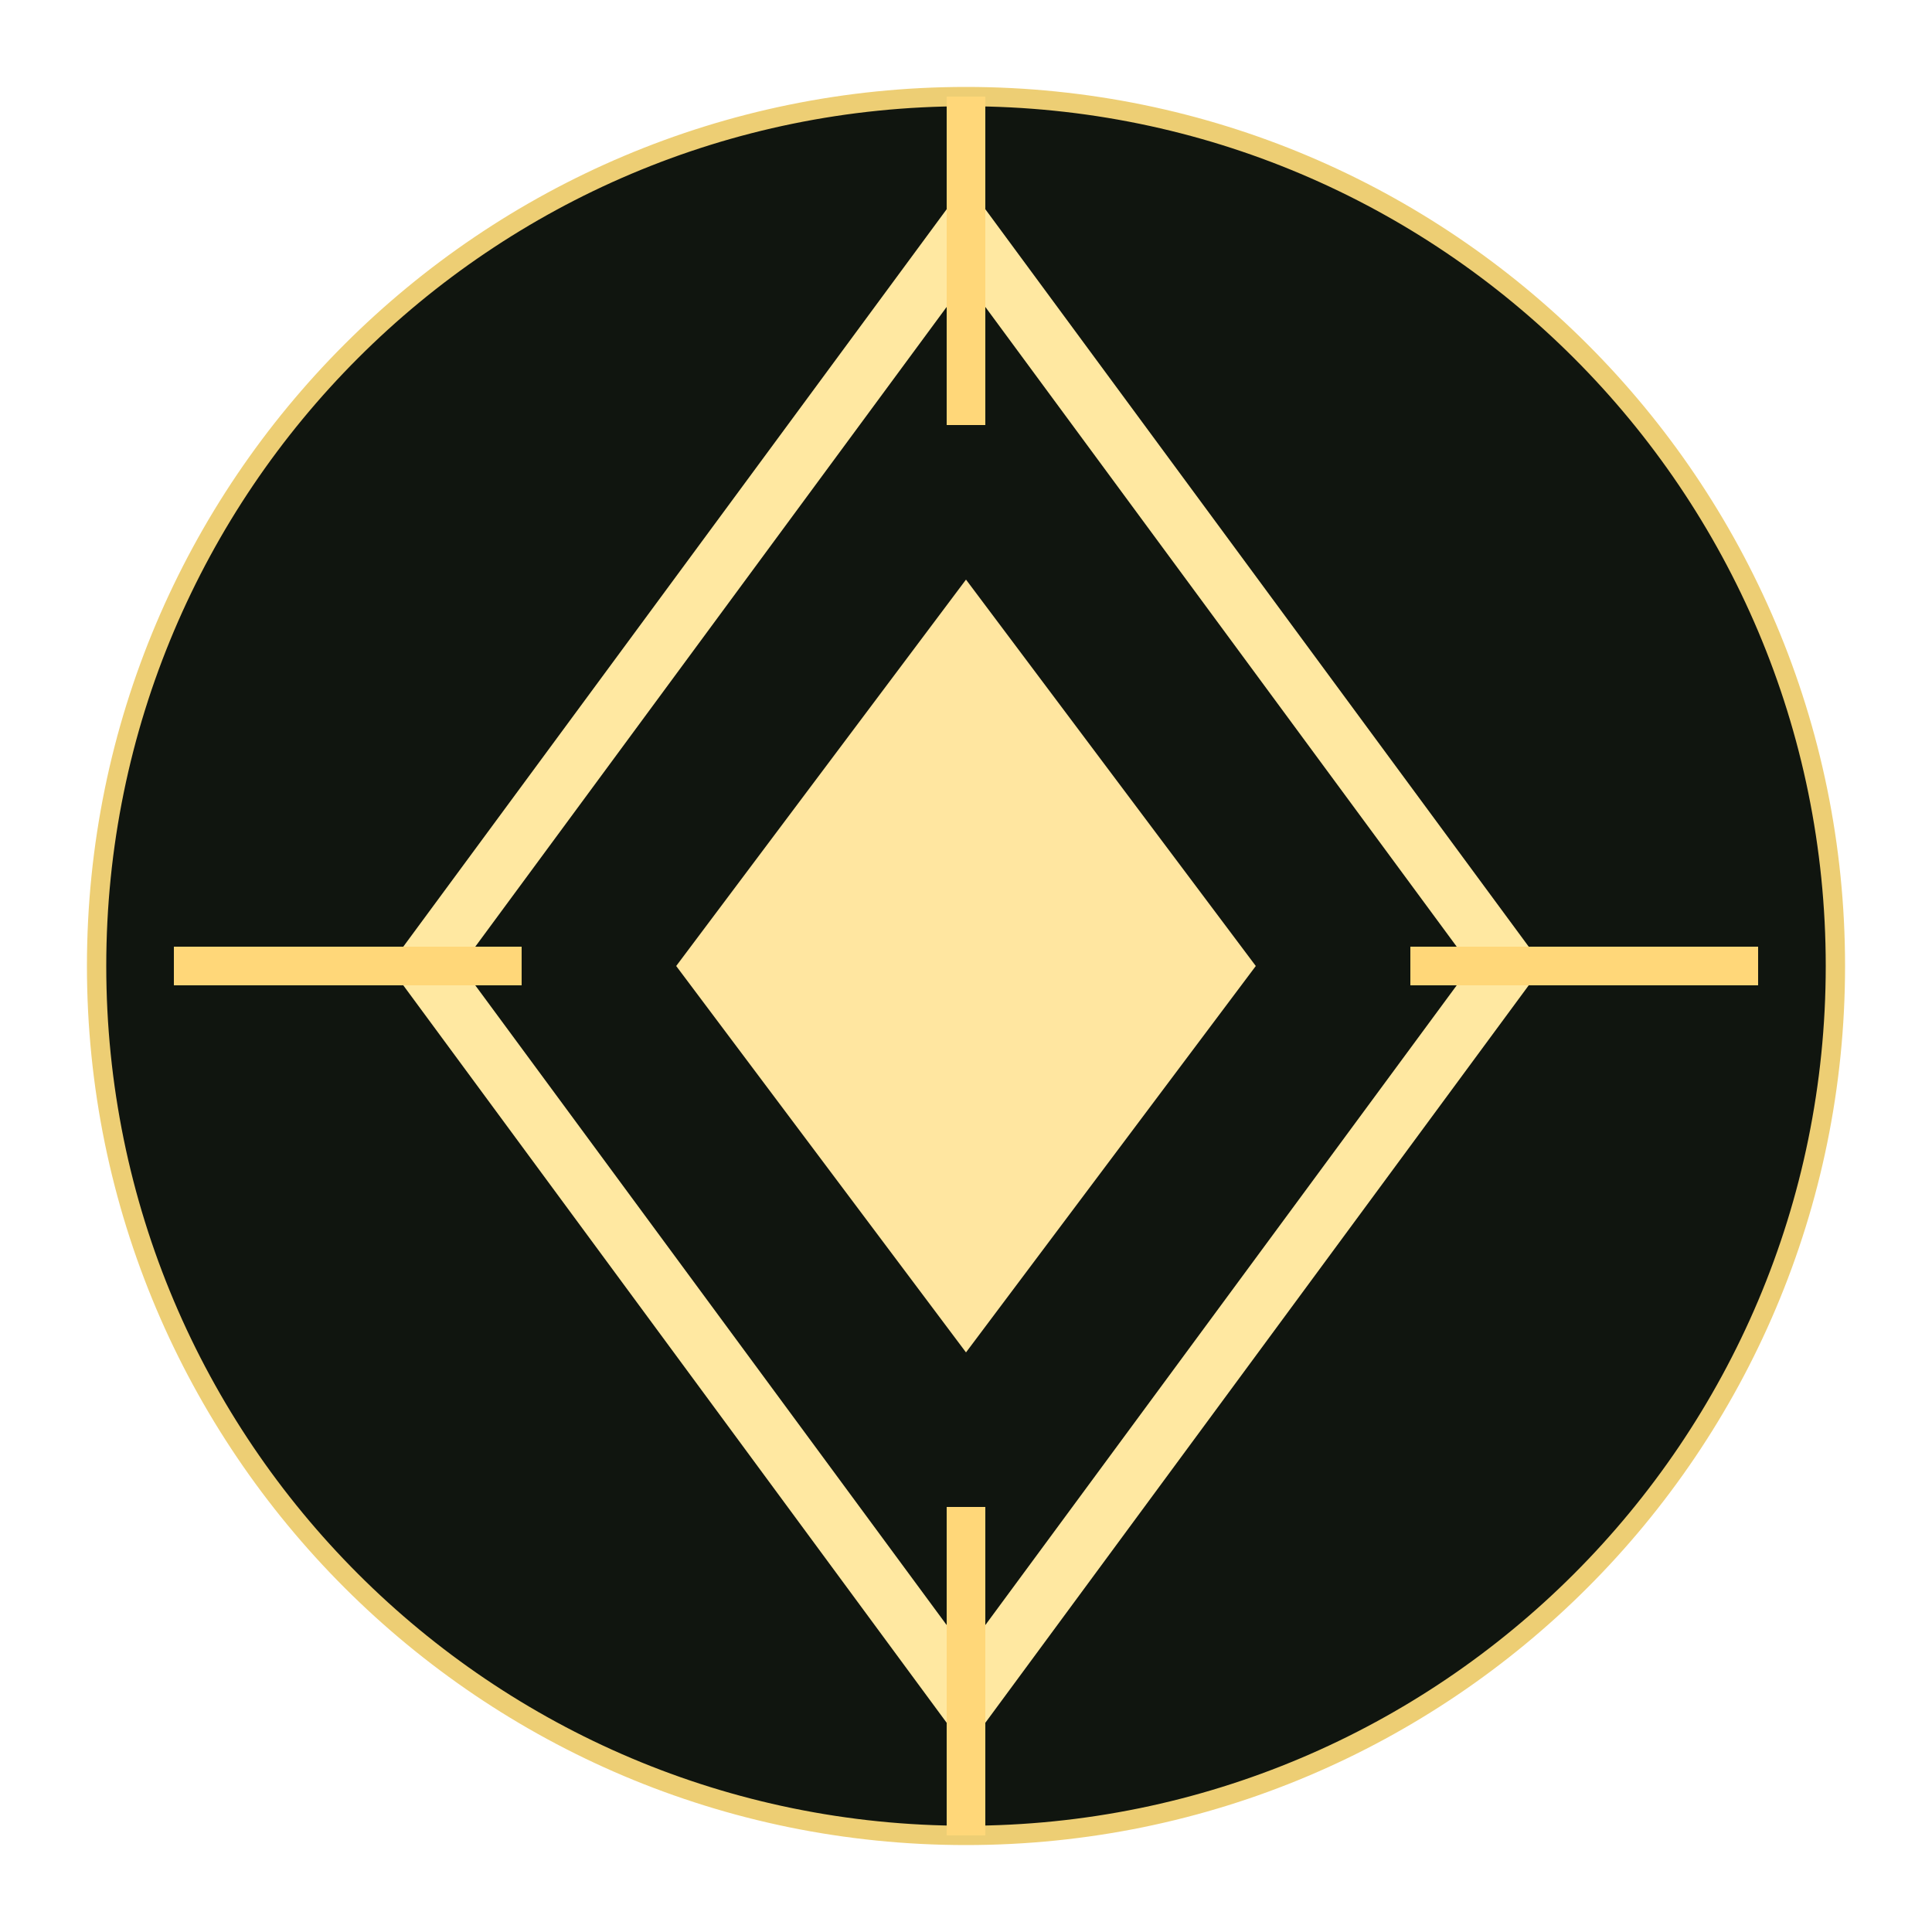
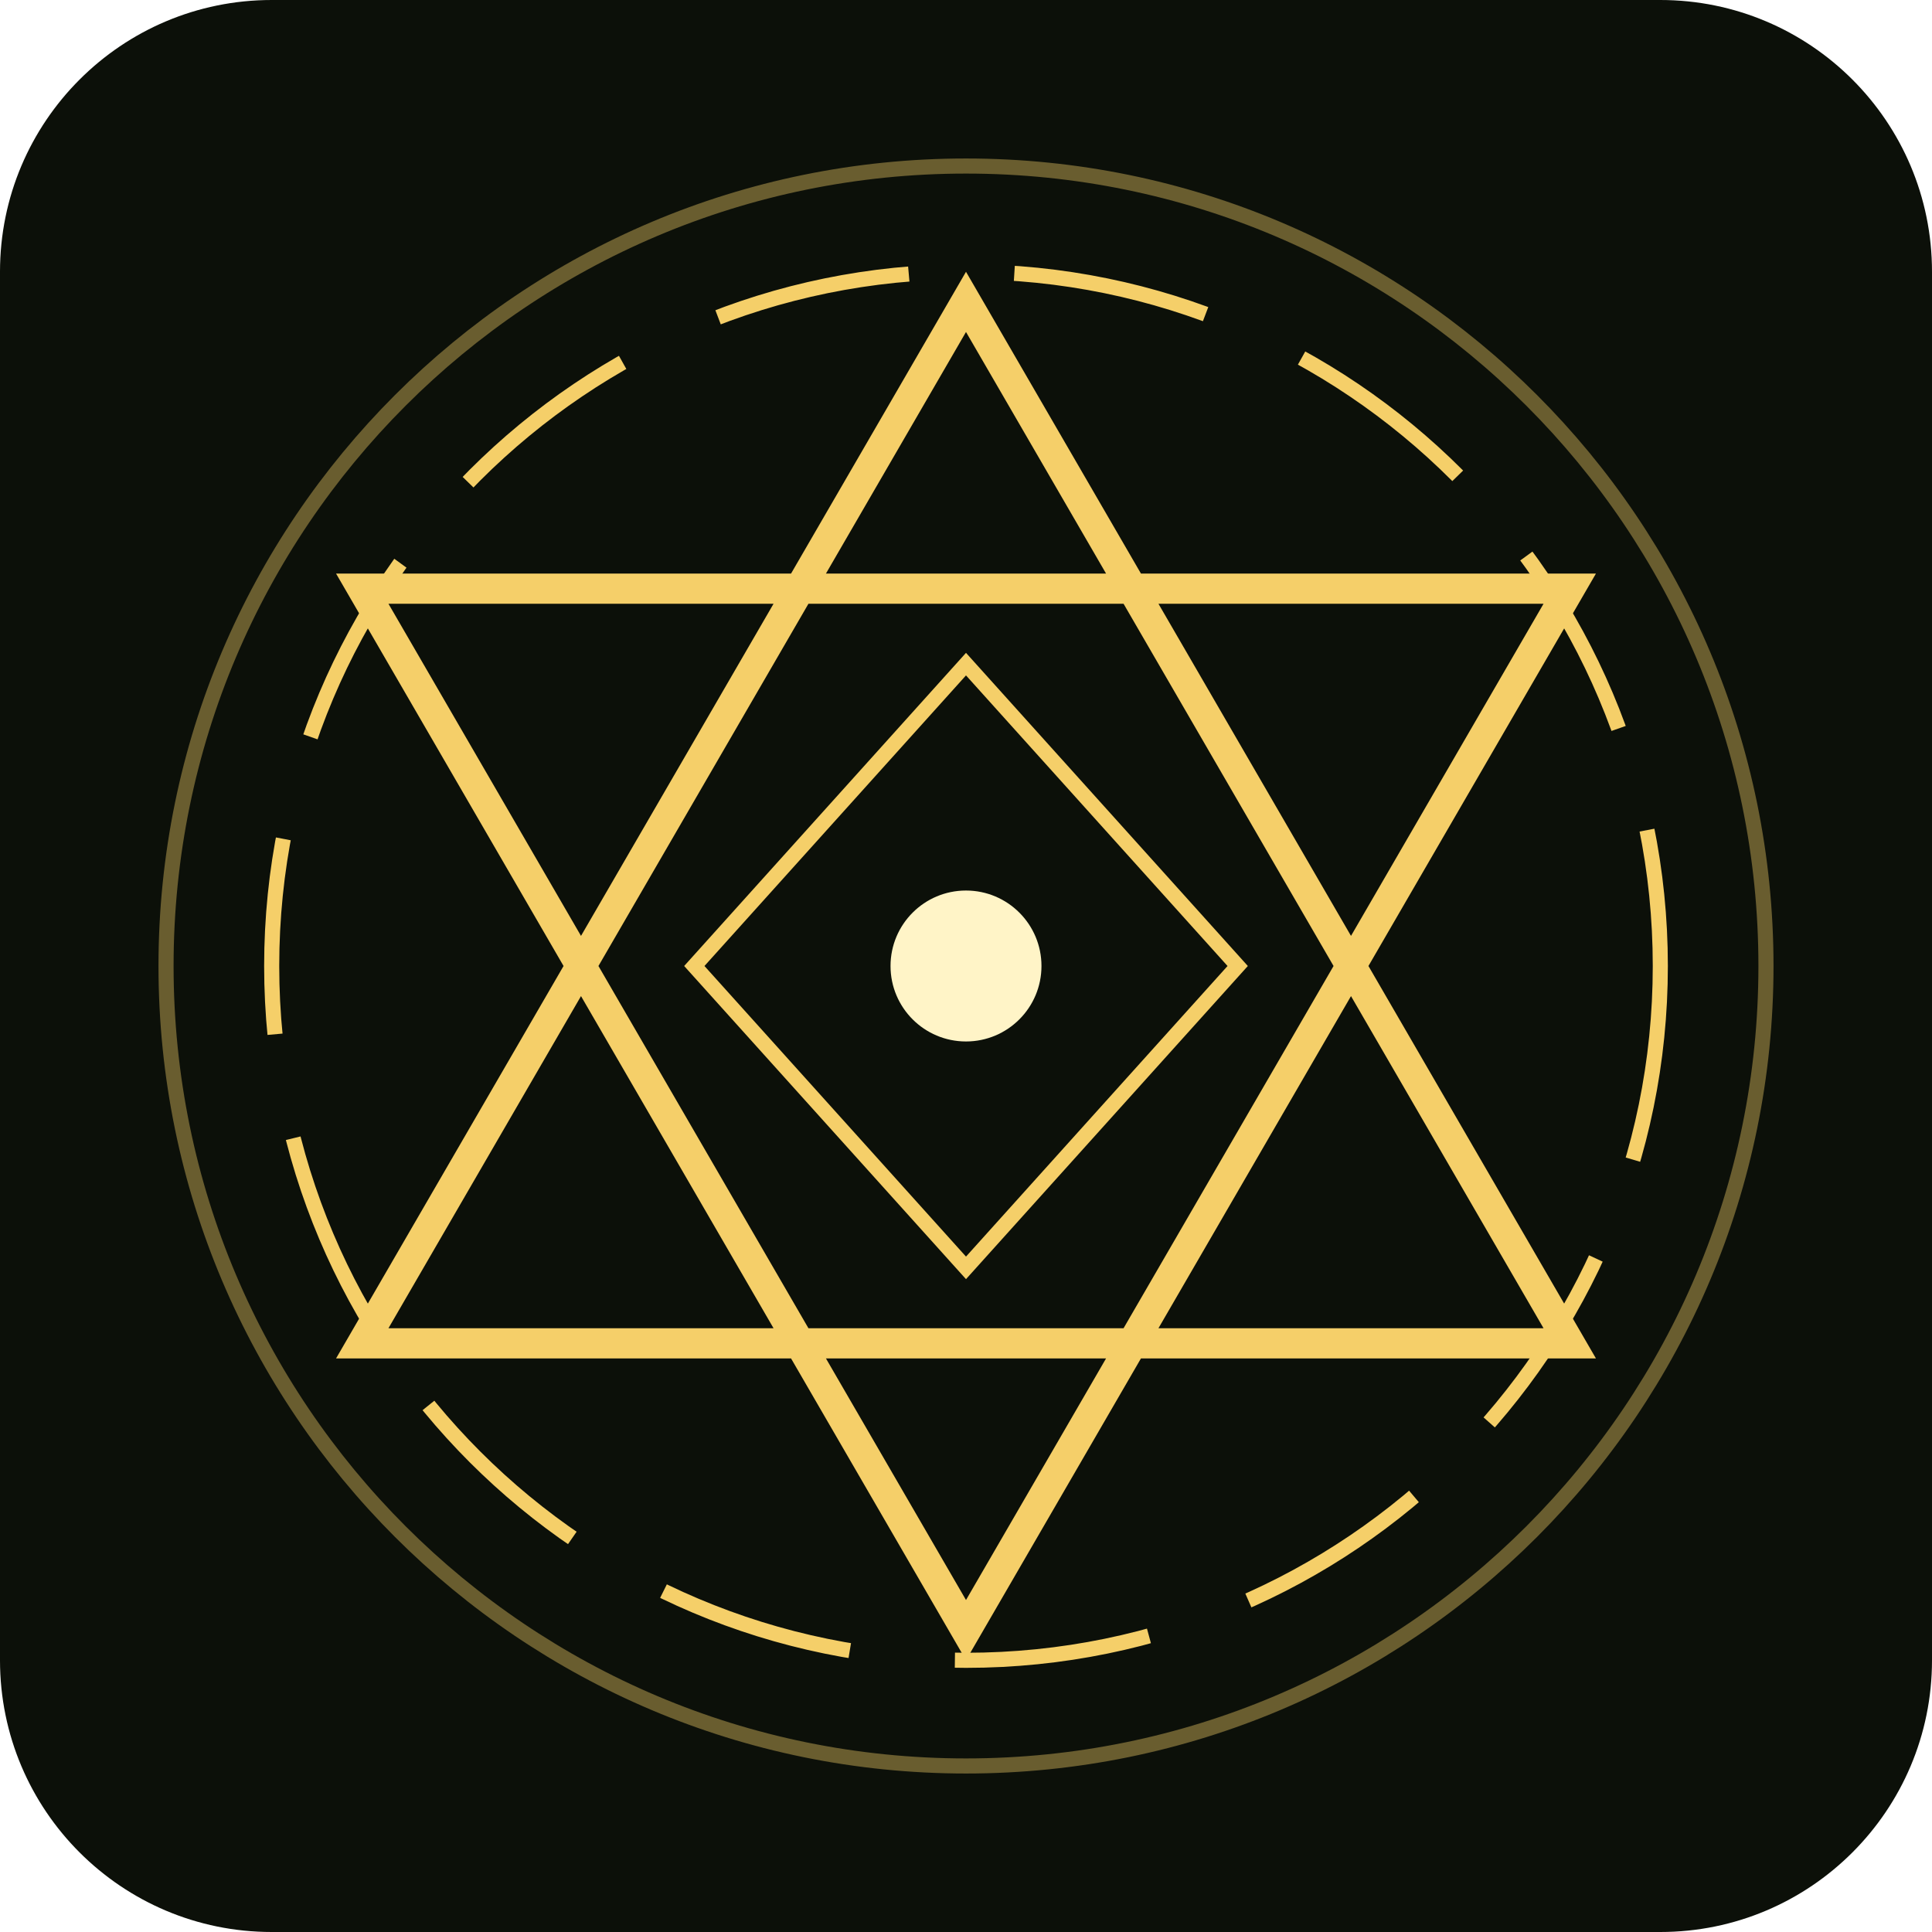
- <svg xmlns="http://www.w3.org/2000/svg" viewBox="0 0 100 100">
-   <circle cx="50" cy="50" r="45" fill="#10150f" stroke="#edce74" />
-   <path d="M50 12 78 50 50 88 22 50Z" fill="none" stroke="#ffe8a1" stroke-width="3" />
-   <path d="m50 30 15 20-15 20-15-20Z" fill="#ffe6a0" />
-   <path d="M9 50h18m46 0h18M50 5v17m0 56v17" stroke="#ffd779" stroke-width="2" />
+ <svg xmlns="http://www.w3.org/2000/svg" width="128" height="128" viewBox="0 0 128 128">
+   <rect width="128" height="128" rx="18" fill="#0c1009" />
+   <g fill="none" stroke="#f5cf69">
+     <circle cx="64" cy="64" r="53" stroke-opacity=".4" />
+     <circle cx="64" cy="64" r="46" stroke-dasharray="13 7" />
+     <path d="M64 20 104 89H24Z M64 108 24 39H104Z" stroke-width="2" />
+     <path d="m64 44 18 20-18 20-18-20Z" />
+   </g>
+   <circle cx="64" cy="64" r="5" fill="#fff4c7" />
</svg>
